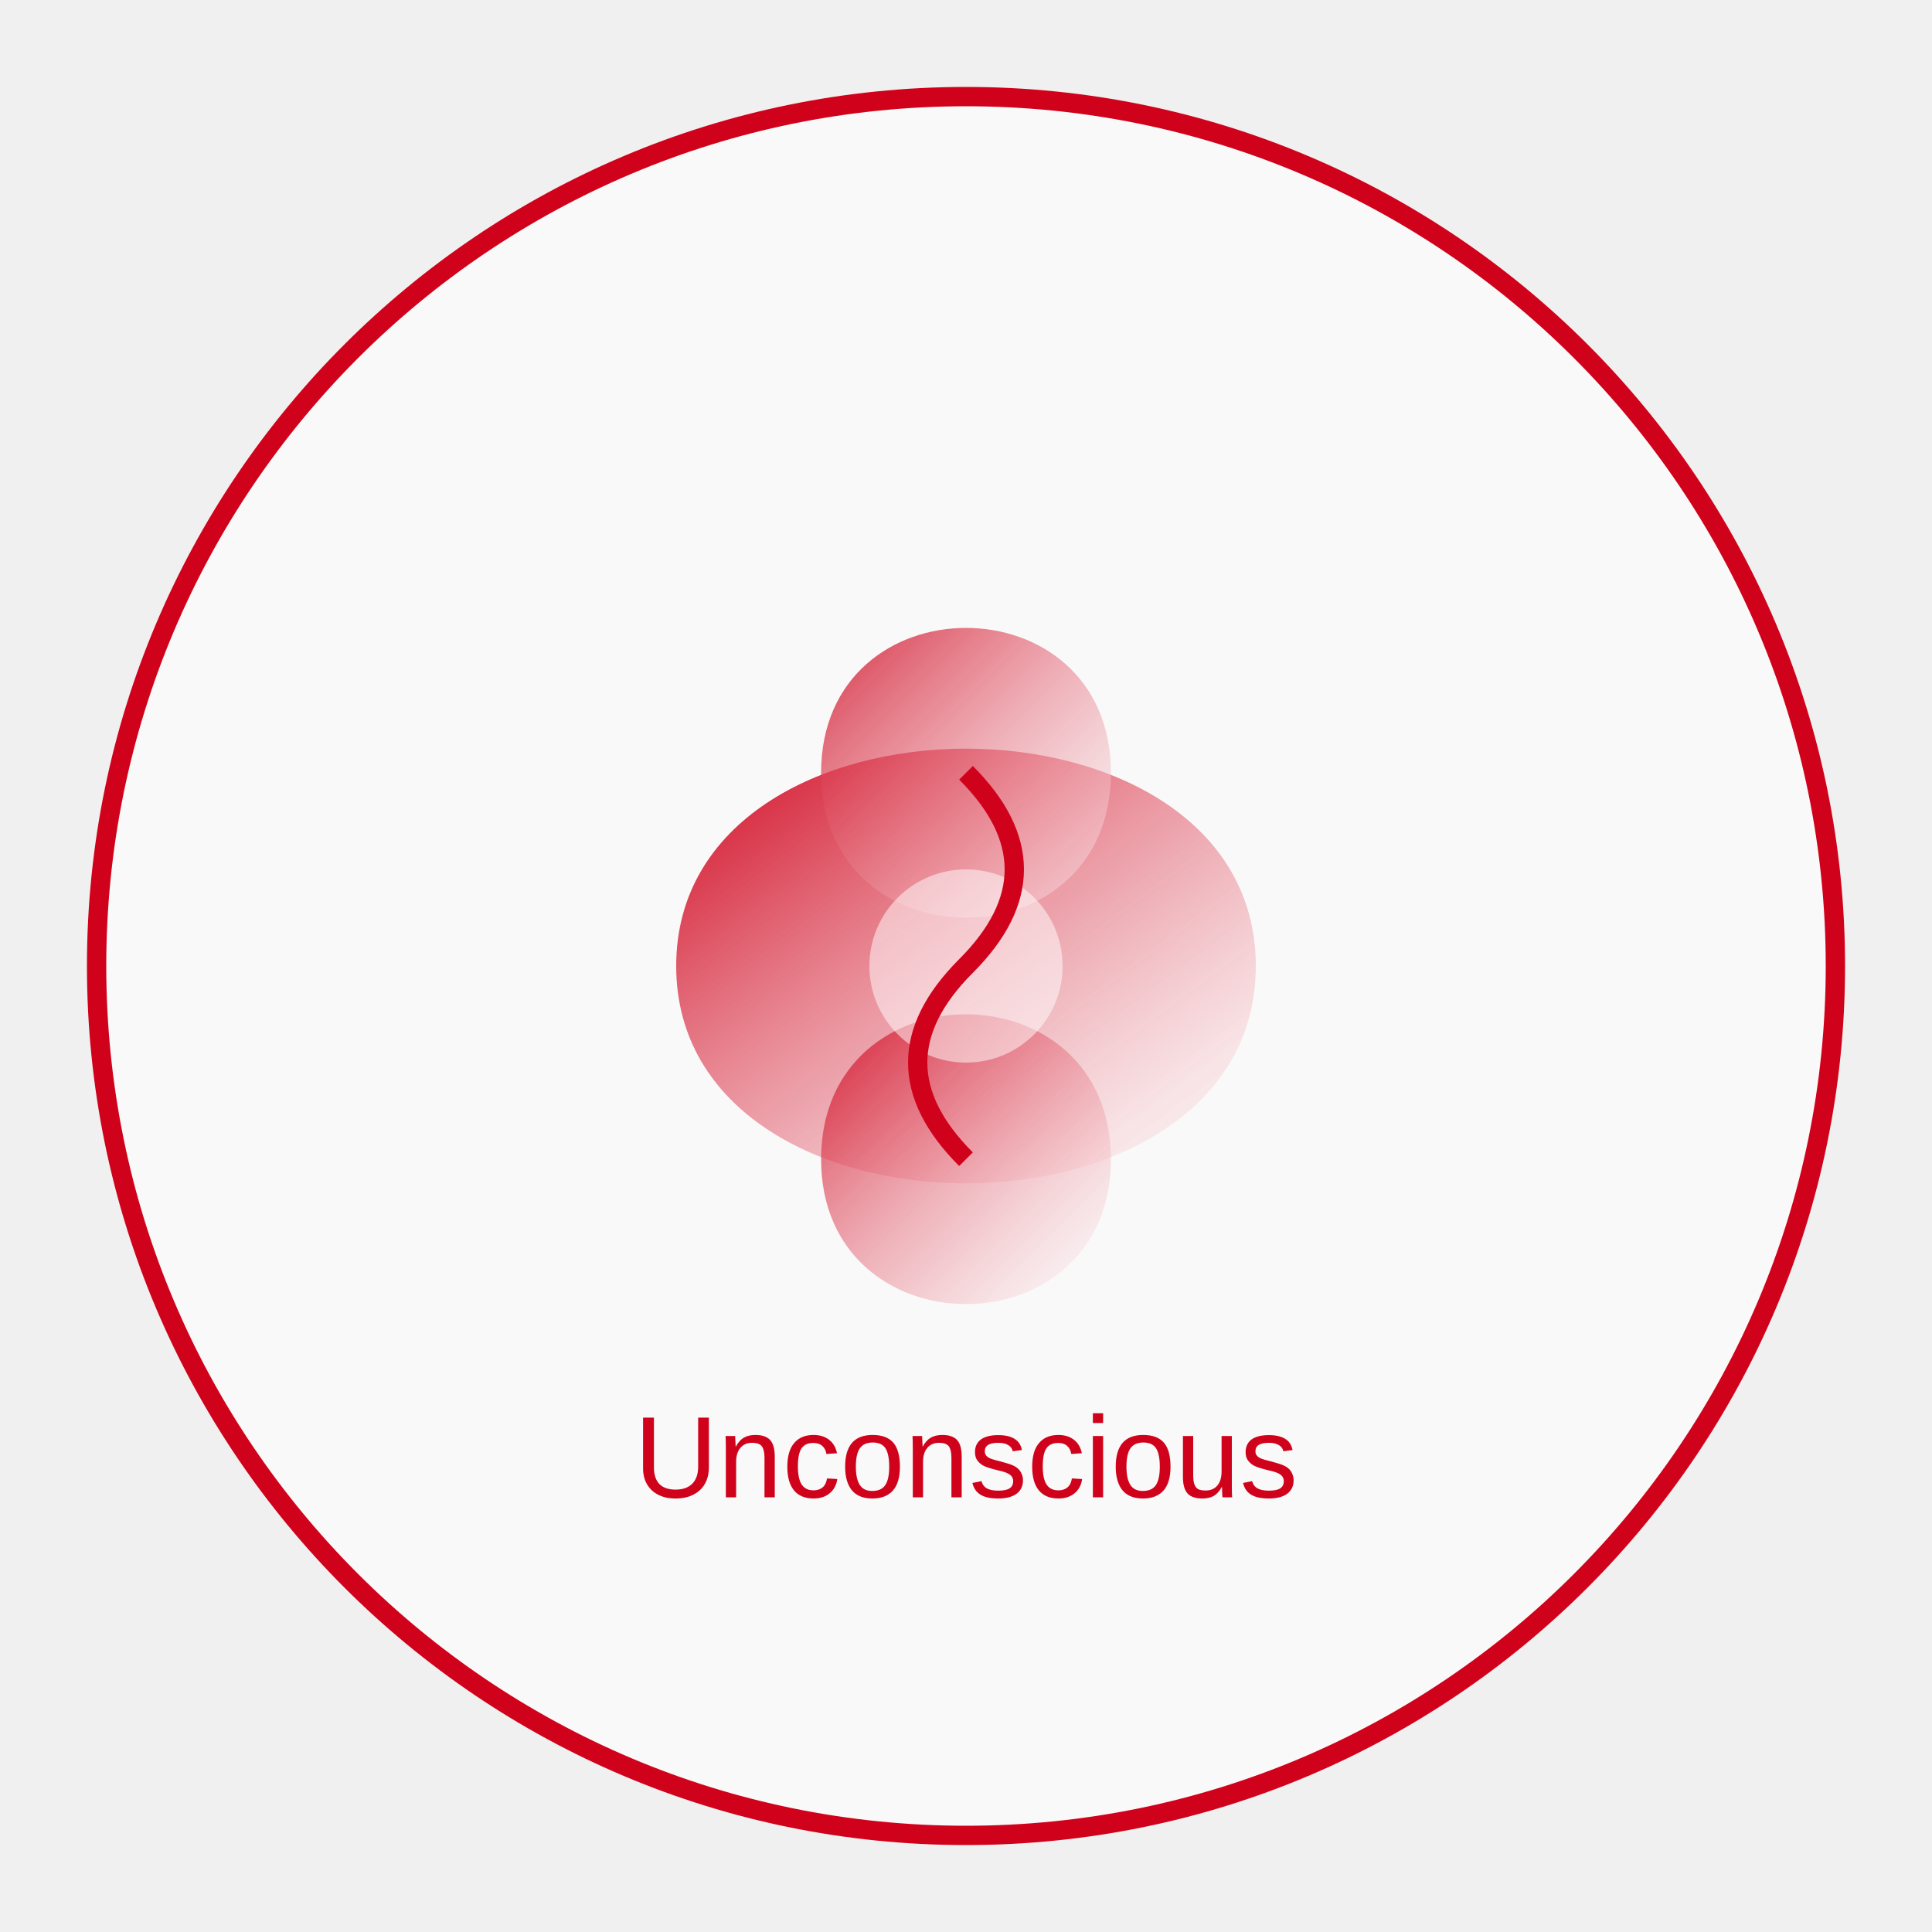
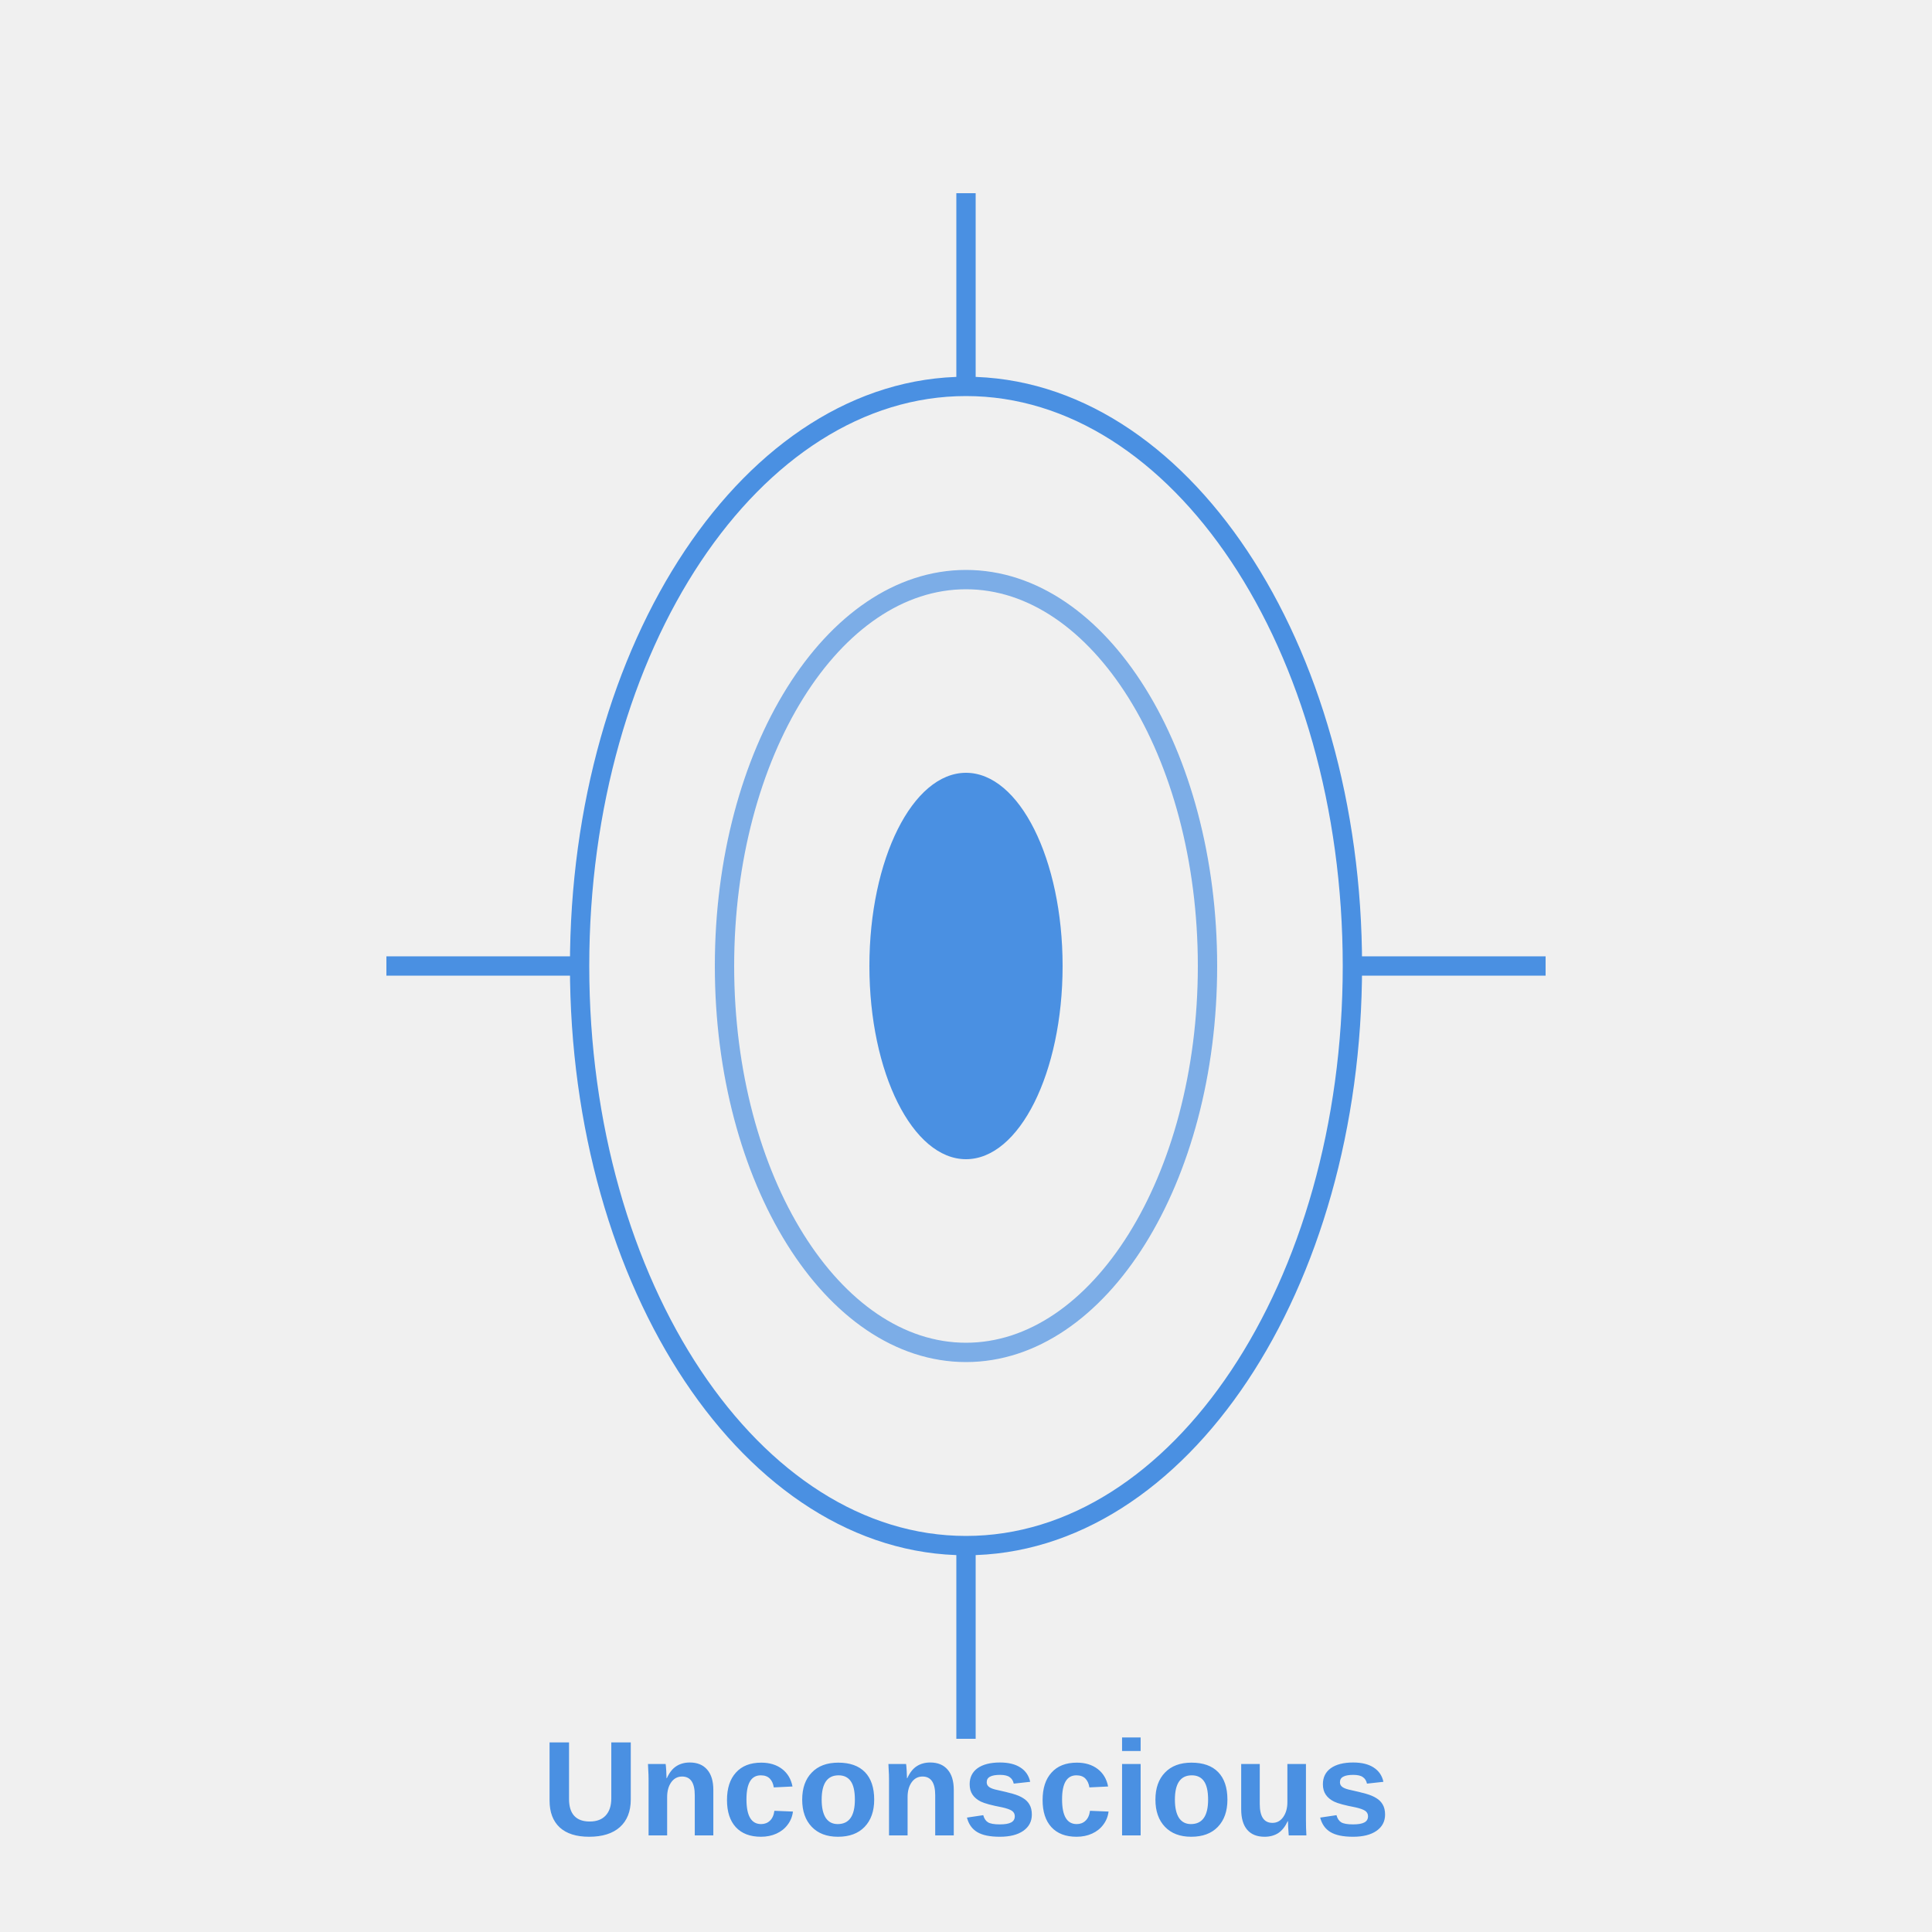
<svg xmlns="http://www.w3.org/2000/svg" id="logo-25" width="200" height="200" viewBox="0 0 200 200">
-   <defs>
-     <linearGradient id="grad24" x1="0%" y1="0%" x2="100%" y2="100%">
-       <stop offset="0%" style="stop-color:#D0021B;stop-opacity:1" />
-       <stop offset="100%" style="stop-color:#ffffff;stop-opacity:0.5" />
-     </linearGradient>
-   </defs>
-   <circle cx="100" cy="100" r="90" fill="#f9f9f9" stroke="#D0021B" stroke-width="2" />
-   <path d="M70 100 C70 70, 130 70, 130 100 C130 130, 70 130, 70 100 Z" fill="url(#grad24)" />
-   <path d="M85 80 C85 60, 115 60, 115 80 C115 100, 85 100, 85 80 Z" fill="url(#grad24)" opacity="0.8" />
-   <path d="M85 120 C85 100, 115 100, 115 120 C115 140, 85 140, 85 120 Z" fill="url(#grad24)" opacity="0.8" />
-   <circle cx="100" cy="100" r="10" fill="white" opacity="0.5" />
-   <text x="100" y="155" font-family="Arial" font-size="12" text-anchor="middle" fill="#D0021B">Unconscious</text>
-   <path d="M100 80 Q110 90 100 100 Q90 110 100 120" fill="none" stroke="#D0021B" stroke-width="2" />
+   <ellipse cx="100" cy="100" rx="40" ry="60" fill="none" stroke="#4A90E2" stroke-width="2" />
+   <ellipse cx="100" cy="100" rx="25" ry="40" fill="none" stroke="#4A90E2" stroke-width="2" opacity="0.7" />
+   <ellipse cx="100" cy="100" rx="10" ry="20" fill="#4A90E2" />
+   <path d="M100 40 V20 M100 160 V180 M140 100 H160 M40 100 H60" stroke="#4A90E2" stroke-width="2" />
+   <text x="100" y="190" font-family="Arial" font-size="14" text-anchor="middle" font-weight="bold" fill="#4A90E2">Unconscious</text>
</svg>
